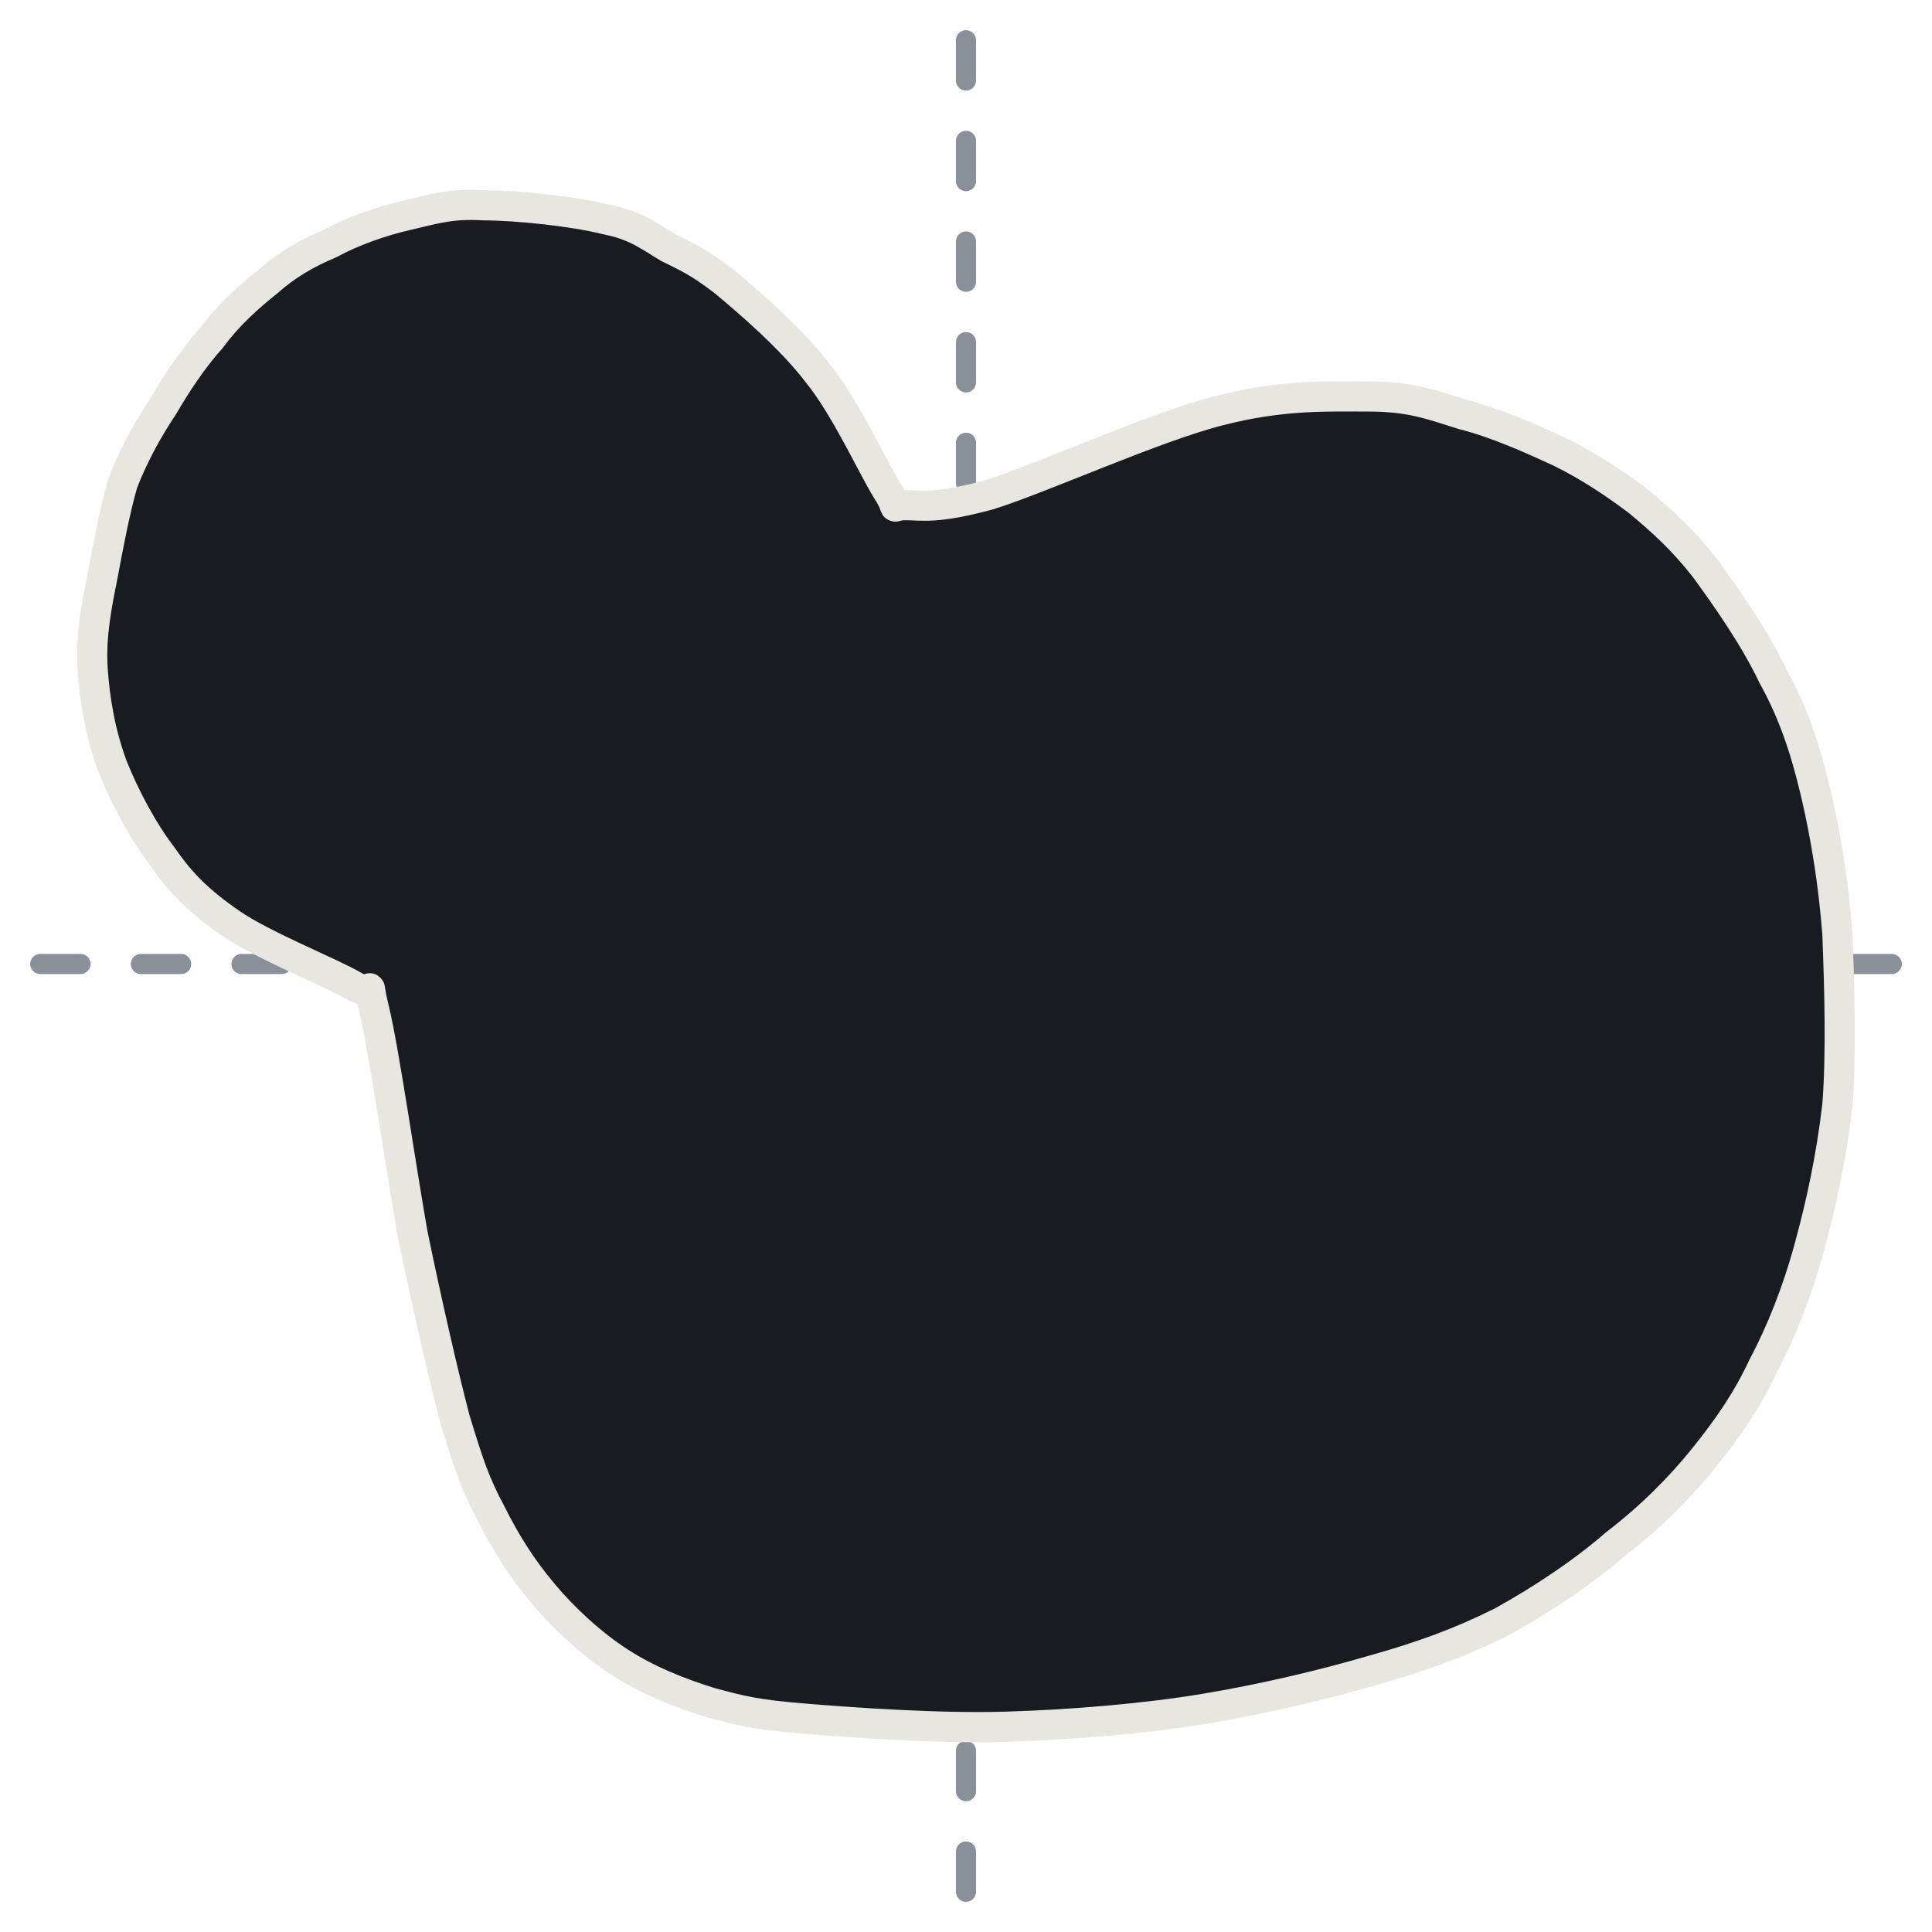
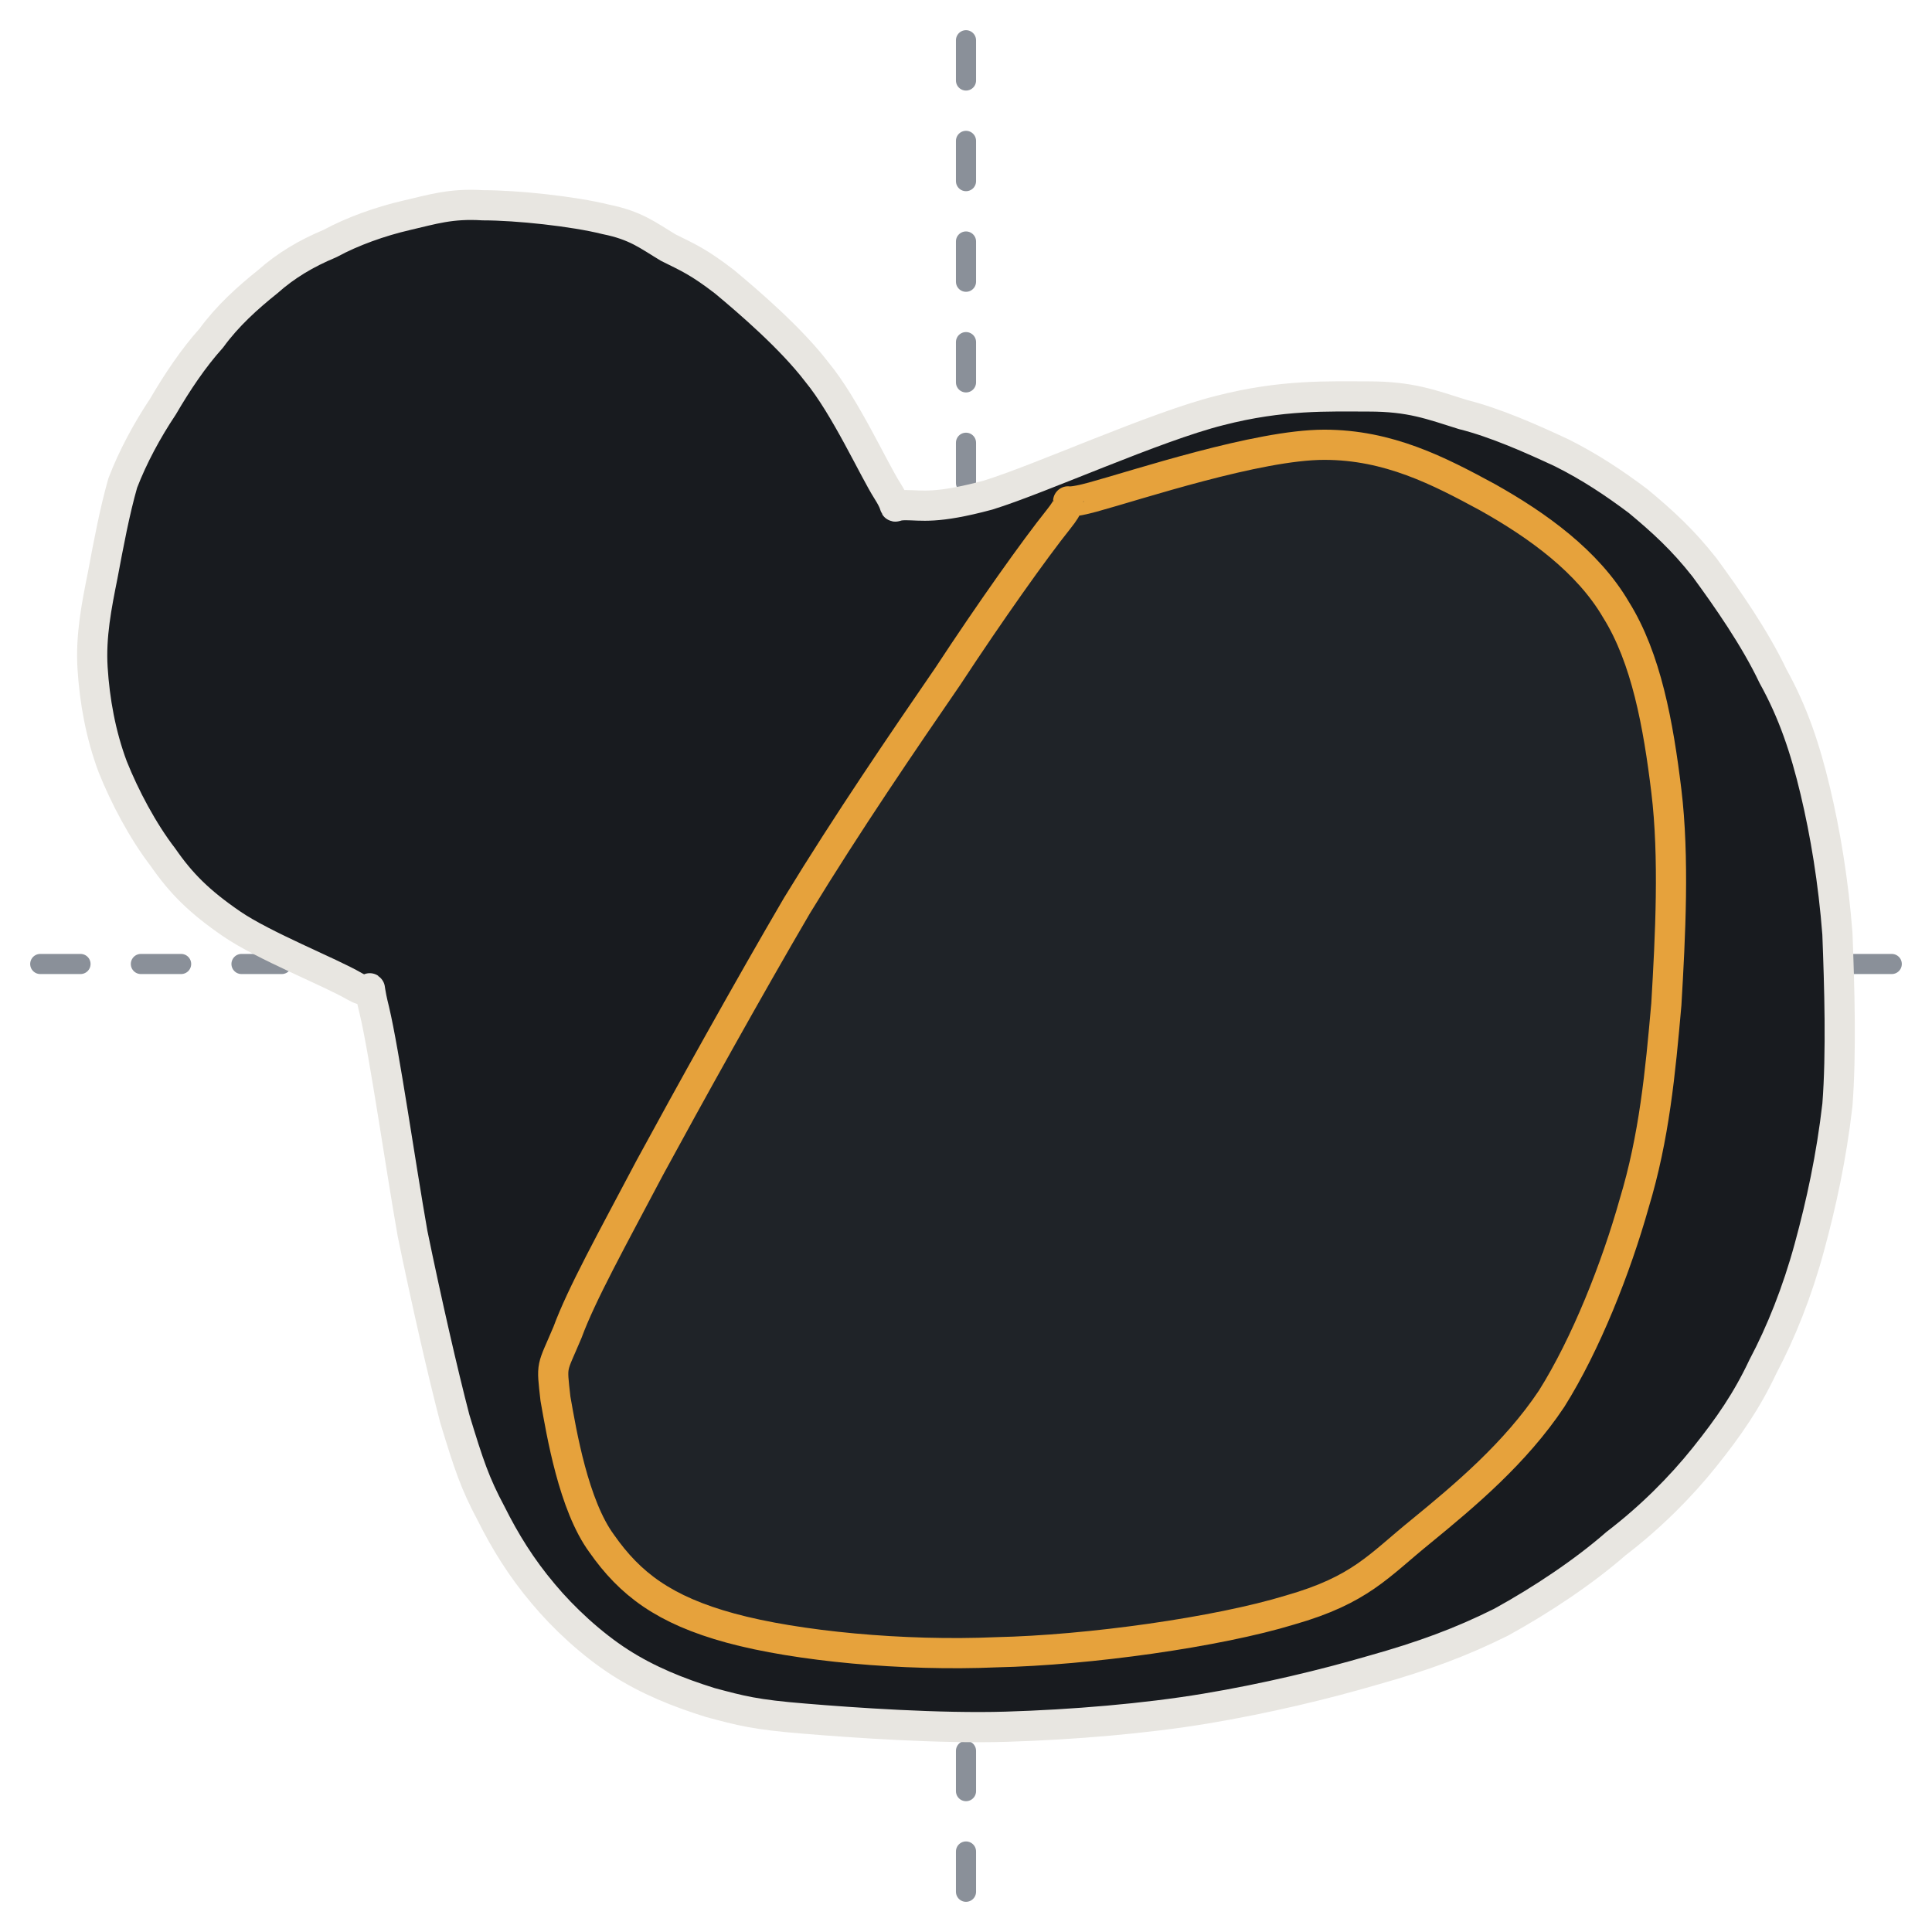
<svg xmlns="http://www.w3.org/2000/svg" viewBox="0 0 96 96" width="96" height="96" role="img" aria-label="Jabra Elite 2 left earbud">
  <path d="M48.0 2.0L48.0 4.0M48.0 7.0L48.0 9.0M48.0 12.0L48.0 14.0M48.0 17.0L48.0 19.0M48.0 22.0L48.0 24.0M48.0 27.0L48.0 29.0M48.0 32.0L48.0 34.0M48.0 37.0L48.0 39.0M48.0 42.0L48.0 44.0M48.0 47.0L48.0 49.0M48.0 52.0L48.0 54.0M48.0 57.0L48.0 59.0M48.0 62.0L48.0 64.0M48.0 67.0L48.0 69.0M48.0 72.0L48.0 74.0M48.0 77.0L48.0 79.0M48.0 82.0L48.0 84.0M48.0 87.0L48.0 89.0M48.0 92.0L48.0 94.0M2.0 47.9L4.0 47.9M7.0 47.9L9.0 47.9M12.0 47.9L14.0 47.9M17.0 47.9L19.0 47.9M22.0 47.9L24.0 47.9M27.0 47.9L29.0 47.9M32.0 47.9L34.0 47.9M37.0 47.9L39.0 47.9M42.0 47.9L44.0 47.9M47.0 47.9L49.0 47.9M52.0 47.9L54.0 47.9M57.0 47.9L59.0 47.9M62.0 47.9L64.0 47.9M67.0 47.9L69.0 47.9M72.0 47.9L74.0 47.9M77.0 47.9L79.0 47.9M82.0 47.9L84.0 47.9M87.0 47.9L89.0 47.9M92.0 47.9L94.0 47.9" fill="none" stroke="#8A9099" stroke-width="1.0" stroke-linecap="round" stroke-linejoin="round" />
  <path d="M24.0 10.2C25.7 10.2 28.5 10.5 30.1 10.9C31.6 11.2 32.2 11.7 33.2 12.3C34.2 12.8 34.7 13.0 36.0 14.0C37.2 15.0 39.3 16.8 40.6 18.5C42.0 20.2 43.4 23.3 44.1 24.4C44.8 25.5 44.1 25.1 45.0 25.1C45.8 25.1 46.5 25.3 49.1 24.6C51.7 23.8 57.4 21.2 60.6 20.4C63.7 19.6 66.0 19.7 68.0 19.7C70.1 19.7 71.1 20.1 72.7 20.6C74.3 21.0 76.1 21.8 77.6 22.5C79.0 23.2 80.2 24.0 81.4 24.9C82.6 25.9 83.6 26.8 84.7 28.2C85.8 29.7 87.2 31.7 88.1 33.6C89.1 35.4 89.7 37.2 90.2 39.3C90.7 41.4 91.1 43.8 91.3 46.4C91.4 49.0 91.5 52.3 91.3 54.9C91.0 57.5 90.5 59.8 89.9 62.0C89.3 64.2 88.5 66.2 87.6 67.9C86.8 69.6 85.9 70.9 84.7 72.4C83.5 73.9 82.0 75.4 80.3 76.7C78.7 78.1 76.6 79.5 74.6 80.6C72.6 81.6 70.7 82.3 68.2 83.0C65.8 83.7 62.9 84.4 59.9 84.9C56.9 85.4 53.3 85.7 50.0 85.8C46.7 85.9 42.4 85.6 40.0 85.4C37.5 85.2 36.8 85.0 35.3 84.6C33.7 84.1 32.2 83.5 30.8 82.6C29.4 81.7 28.0 80.4 27.0 79.2C25.9 77.9 25.1 76.6 24.4 75.2C23.6 73.7 23.3 72.8 22.6 70.5C22.0 68.2 21.2 64.7 20.5 61.3C19.9 57.9 19.1 52.3 18.6 50.2C18.1 48.2 18.8 49.7 17.6 49.0C16.4 48.3 13.1 47.0 11.5 45.9C9.9 44.8 9.0 43.9 8.1 42.6C7.1 41.3 6.2 39.6 5.6 38.1C5.0 36.5 4.7 34.8 4.6 33.2C4.5 31.6 4.8 30.1 5.1 28.6C5.4 27.0 5.7 25.4 6.1 24.0C6.6 22.7 7.3 21.4 8.1 20.2C8.8 19.0 9.6 17.8 10.5 16.8C11.3 15.7 12.3 14.8 13.3 14.0C14.2 13.2 15.2 12.6 16.4 12.1C17.5 11.5 18.9 11.0 20.2 10.7C21.5 10.4 22.4 10.1 24.0 10.2Z" fill="#181B1F" stroke="#E8E6E1" stroke-width="1.5" stroke-linecap="round" stroke-linejoin="round" />
+   <path d="M52.6 25.8C53.8 24.3 52.1 25.3 54.3 24.7C56.5 24.1 62.5 22.1 65.8 22.1C69.0 22.1 71.5 23.4 73.9 24.7C76.4 26.1 78.9 27.9 80.3 30.3C81.8 32.7 82.4 36.0 82.8 39.3C83.2 42.6 83.0 46.5 82.8 49.9C82.5 53.3 82.2 56.5 81.2 59.8C80.3 63.0 78.8 66.8 77.1 69.5C75.3 72.2 72.8 74.3 70.6 76.1C68.5 77.8 67.6 79.0 64.1 80.0C60.5 81.1 54.1 82.0 49.5 82.1C44.9 82.3 39.6 81.8 36.3 80.9C33.0 80.0 31.3 78.7 29.9 76.7C28.5 74.8 27.9 71.2 27.6 69.5C27.4 67.7 27.4 68.1 28.2 66.2C28.9 64.3 30.4 61.6 32.3 58.0C34.2 54.5 37.2 49.1 39.6 45.0C42.1 40.9 44.9 36.8 47.1 33.6C49.2 30.4 51.4 27.3 52.6 25.8Z" fill="#1F2328" stroke="#E6A23C" stroke-width="1.5" stroke-linecap="round" stroke-linejoin="round" />
</svg>
